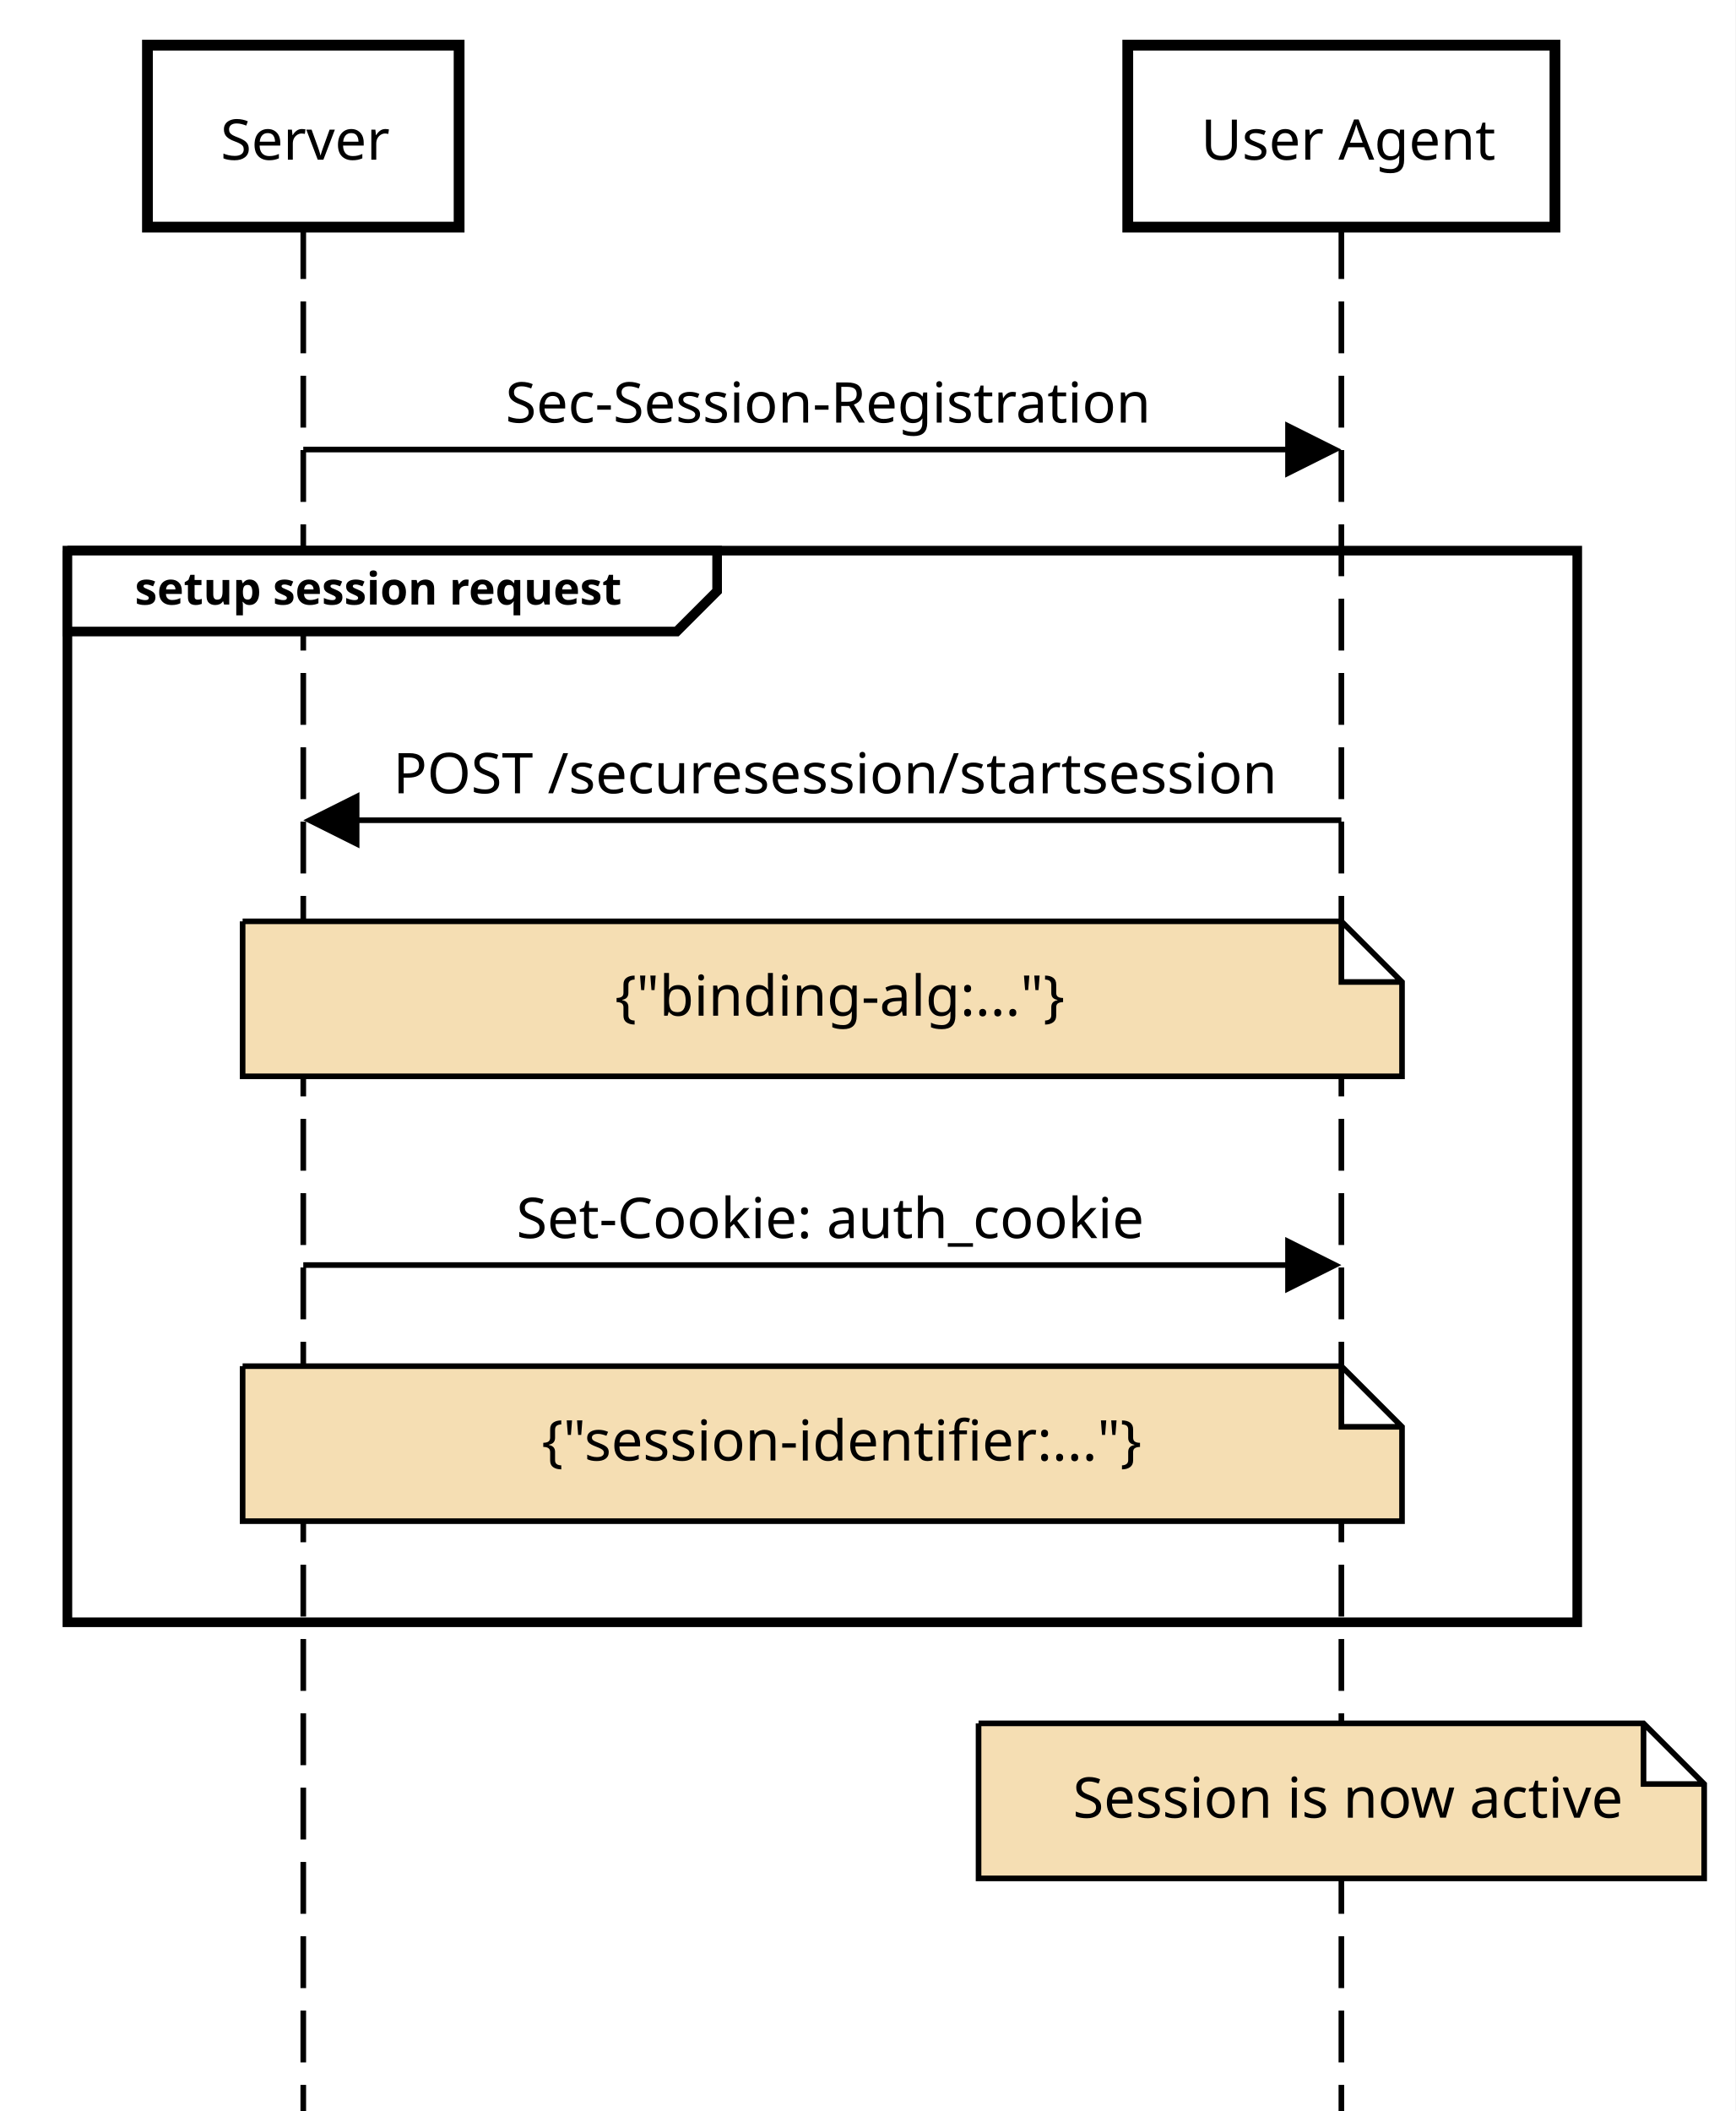
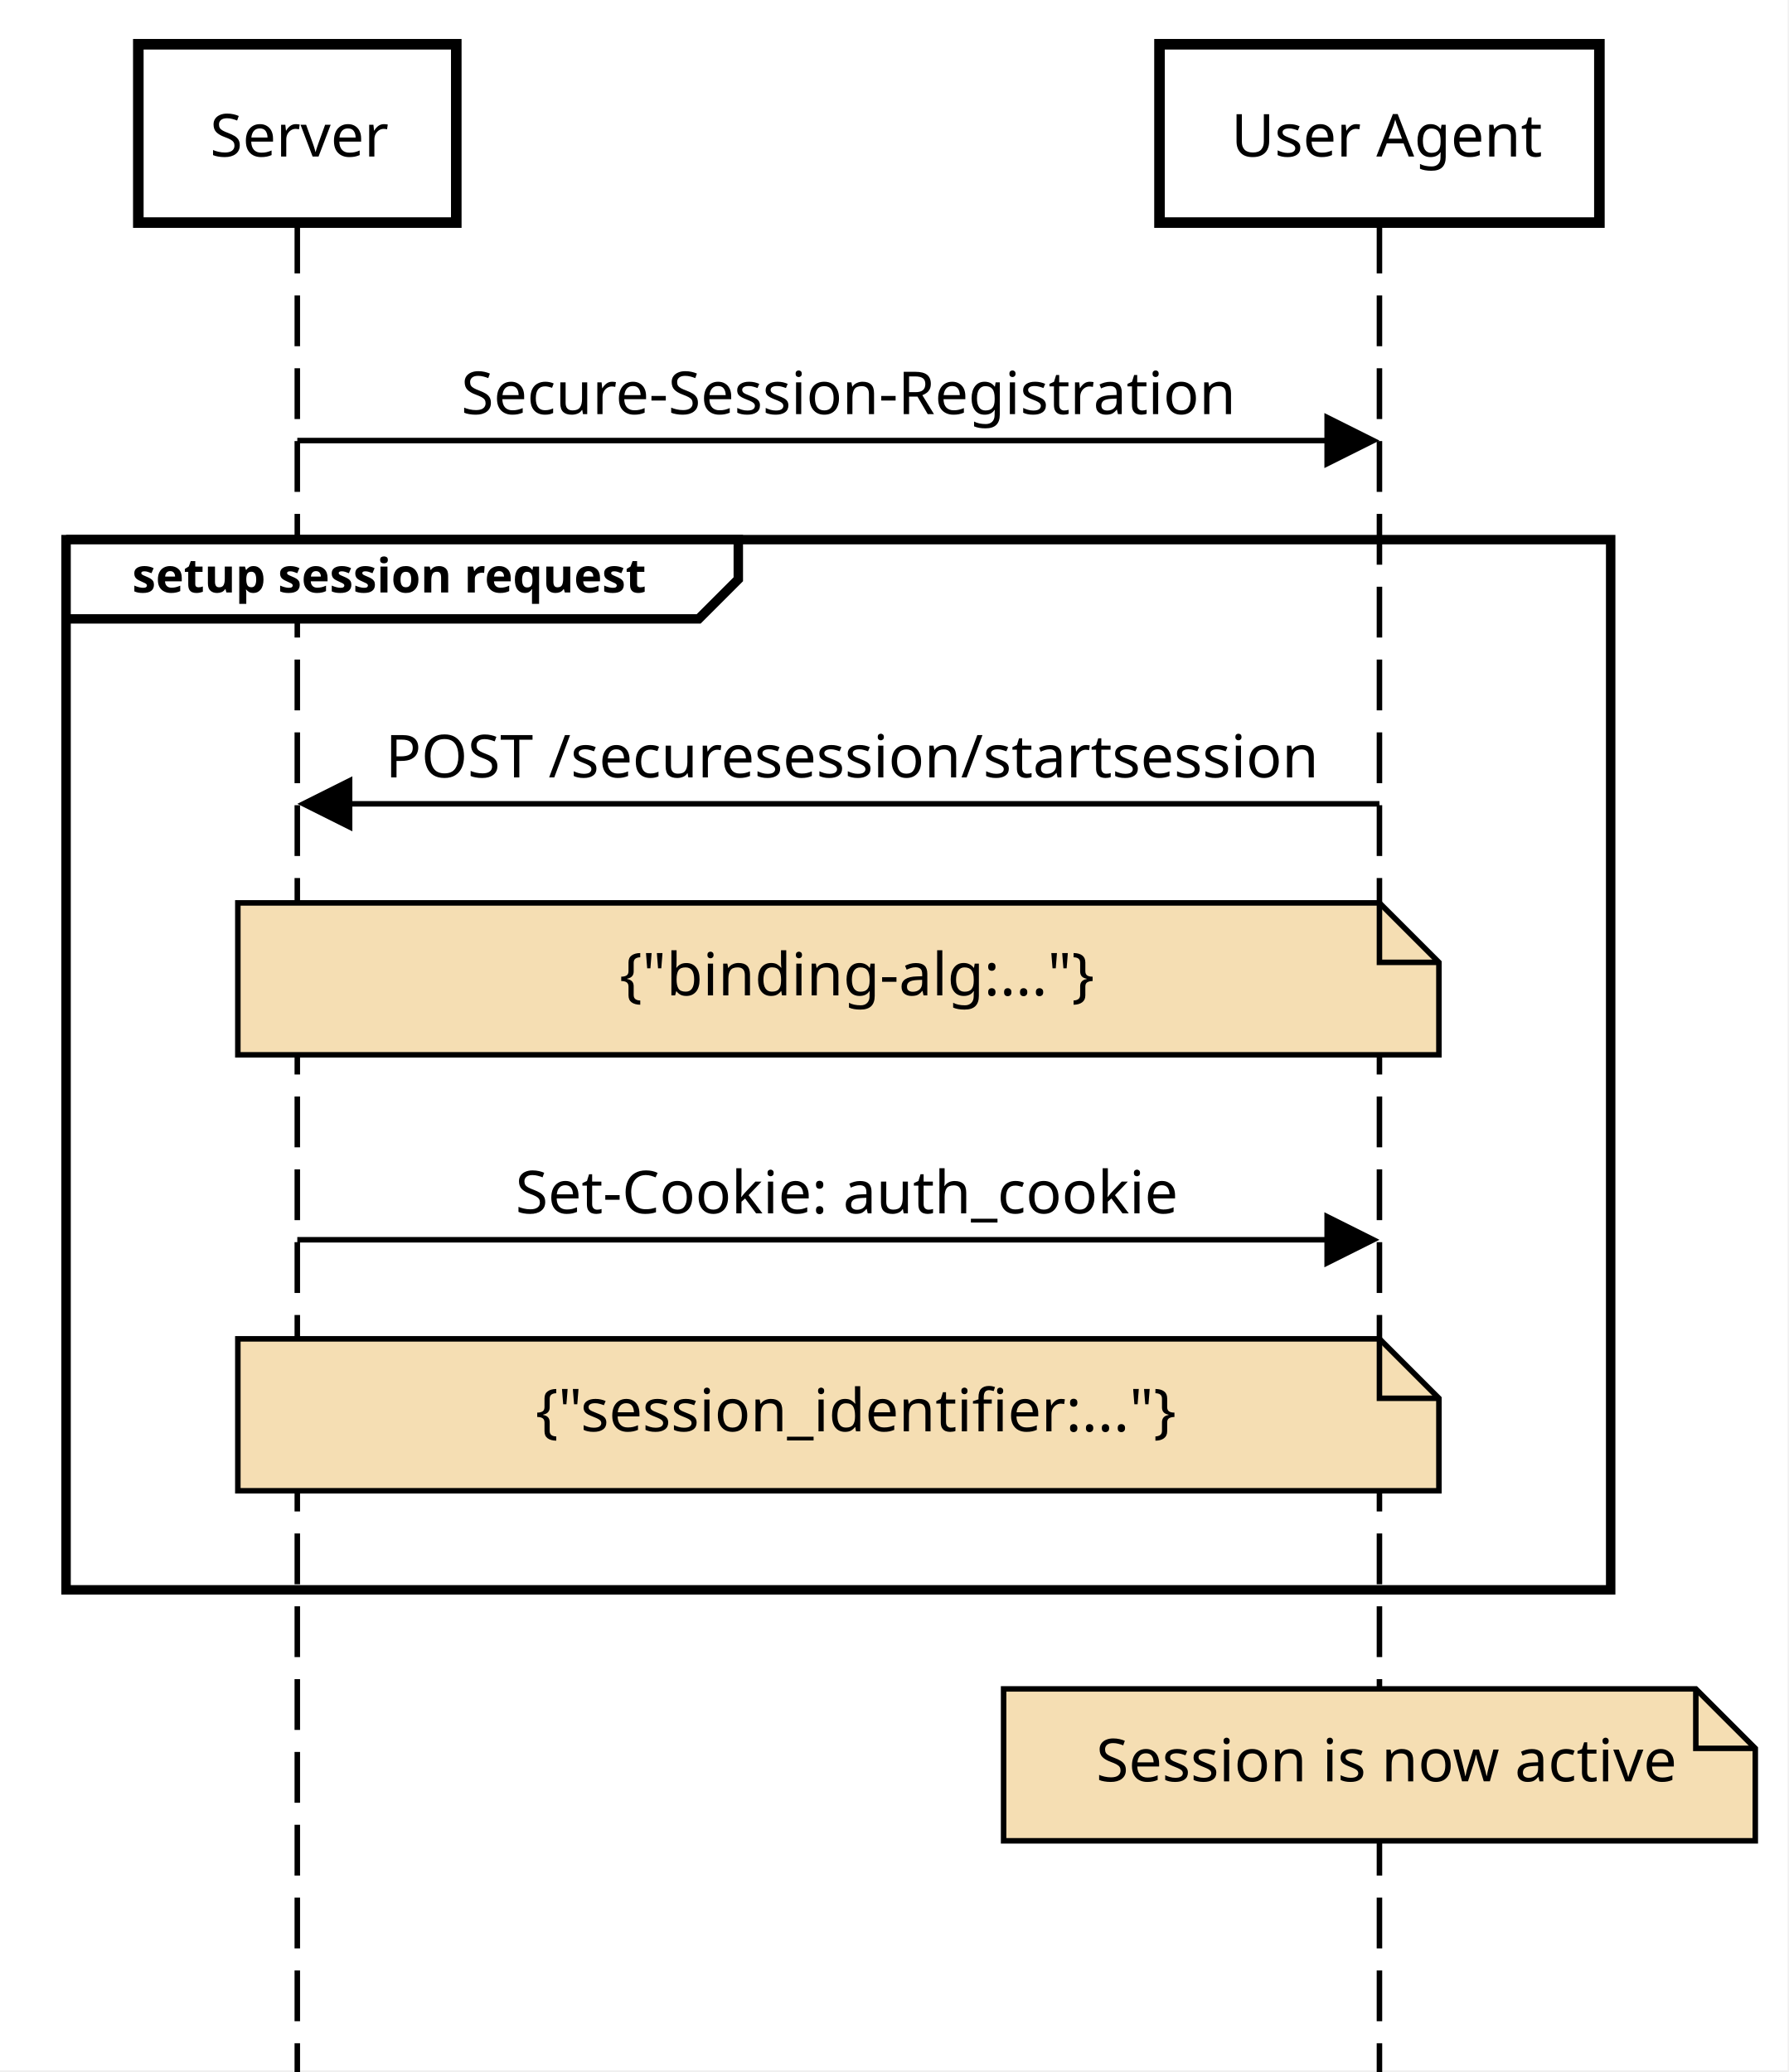
- <svg xmlns="http://www.w3.org/2000/svg" version="1.1" width="453" height="551">
+ <svg xmlns="http://www.w3.org/2000/svg" version="1.1" width="442.165" height="512.435">
  <defs />
  <g>
    <g />
    <g />
    <g />
    <g />
    <g />
    <g />
+     <g />
+     <g />
+     <g />
+     <g />
+     <g />
+     <g />
+     <g />
+     <g />
+     <g />
+     <g />
+     <g />
+     <g />
+     <g />
+     <g />
+     <g />
+     <g />
    <g>
-       <rect fill="white" stroke="none" x="0" y="0" width="453" height="551" />
+       <rect fill="white" stroke="none" x="0" y="0" width="442" height="512" />
    </g>
    <g />
    <g>
-       <path fill="none" stroke="black" paint-order="fill stroke markers" d=" M 79.163 59.284 L 79.163 551.853" stroke-miterlimit="10" stroke-width="1.466" stroke-dasharray="13.532,5.864" />
-       <path fill="none" stroke="black" paint-order="fill stroke markers" d=" M 350.133 59.284 L 350.133 551.853" stroke-miterlimit="10" stroke-width="1.466" stroke-dasharray="13.532,5.864" />
+       <path fill="none" stroke="black" paint-order="fill stroke markers" d=" M 73.508 55.05 L 73.508 512.435" stroke-miterlimit="10" stroke-width="1.361" stroke-dasharray="12.566,5.445" />
+       <path fill="none" stroke="black" paint-order="fill stroke markers" d=" M 341.071 55.05 L 341.071 512.435" stroke-miterlimit="10" stroke-width="1.361" stroke-dasharray="12.566,5.445" />
    </g>
    <g>
      <path fill="none" stroke="none" />
      <g>
-         <path fill="white" stroke="black" paint-order="fill stroke markers" d=" M 38.487 11.786 L 119.839 11.786 L 119.839 59.284 L 38.487 59.284 L 38.487 11.786 Z" stroke-miterlimit="10" stroke-width="2.815" stroke-dasharray="" />
+         <path fill="white" stroke="black" paint-order="fill stroke markers" d=" M 34.201 10.945 L 112.816 10.945 L 112.816 55.05 L 34.201 55.05 L 34.201 10.945 Z" stroke-miterlimit="10" stroke-width="2.614" stroke-dasharray="" />
      </g>
      <g>
        <g />
-         <text fill="black" stroke="none" font-family="sans-serif" font-size="11pt" font-style="normal" font-weight="normal" text-decoration="normal" x="57.574" y="41.692" text-anchor="start" dominant-baseline="alphabetic" xml:space="preserve">Server</text>
+         <text fill="black" stroke="none" font-family="sans-serif" font-size="11pt" font-style="normal" font-weight="normal" text-decoration="normal" x="51.925" y="38.714" text-anchor="start" dominant-baseline="alphabetic" xml:space="preserve">Server</text>
      </g>
      <path fill="none" stroke="none" />
      <g>
-         <path fill="white" stroke="black" paint-order="fill stroke markers" d=" M 294.378 11.786 L 405.888 11.786 L 405.888 59.284 L 294.378 59.284 L 294.378 11.786 Z" stroke-miterlimit="10" stroke-width="2.815" stroke-dasharray="" />
+         <path fill="white" stroke="black" paint-order="fill stroke markers" d=" M 286.688 10.945 L 395.453 10.945 L 395.453 55.05 L 286.688 55.05 L 286.688 10.945 Z" stroke-miterlimit="10" stroke-width="2.614" stroke-dasharray="" />
      </g>
      <g>
        <g />
-         <text fill="black" stroke="none" font-family="sans-serif" font-size="11pt" font-style="normal" font-weight="normal" text-decoration="normal" x="313.465" y="41.692" text-anchor="start" dominant-baseline="alphabetic" xml:space="preserve">User Agent</text>
+         <text fill="black" stroke="none" font-family="sans-serif" font-size="11pt" font-style="normal" font-weight="normal" text-decoration="normal" x="304.412" y="38.714" text-anchor="start" dominant-baseline="alphabetic" xml:space="preserve">User Agent</text>
      </g>
    </g>
    <g>
      <g>
-         <g>
-           <rect fill="white" stroke="none" x="129.307" y="94.468" width="170.682" height="22.869" />
-         </g>
-         <text fill="black" stroke="none" font-family="sans-serif" font-size="11pt" font-style="normal" font-weight="normal" text-decoration="normal" x="131.946" y="110.3" text-anchor="start" dominant-baseline="alphabetic" xml:space="preserve">Sec-Session-Registration</text>
+         <rect fill="white" stroke="none" x="111.567" y="87.72" width="191.446" height="21.236" />
+         <text fill="black" stroke="none" font-family="sans-serif" font-size="11pt" font-style="normal" font-weight="normal" text-decoration="normal" x="114.017" y="102.422" text-anchor="start" dominant-baseline="alphabetic" xml:space="preserve">Secure-Session-Registration</text>
      </g>
      <g>
-         <path fill="none" stroke="black" paint-order="fill stroke markers" d=" M 79.163 117.337 L 335.649 117.337" stroke-miterlimit="10" stroke-width="1.466" stroke-dasharray="" />
-         <g transform="translate(350.1329,117.337) translate(-350.1329,-117.337)">
-           <path fill="black" stroke="none" paint-order="stroke fill markers" d=" M 335.473 110.007 L 350.133 117.337 L 335.473 124.667 Z" />
+         <path fill="none" stroke="black" paint-order="fill stroke markers" d=" M 73.508 108.956 L 327.621 108.956" stroke-miterlimit="10" stroke-width="1.361" />
+         <g transform="translate(341.0706,108.9558) translate(-341.0706,-108.9558)">
+           <path fill="black" stroke="none" paint-order="stroke fill markers" d=" M 327.458 102.149 L 341.071 108.956 L 327.458 115.762 Z" />
        </g>
      </g>
      <g>
-         <g>
-           <rect fill="white" stroke="none" x="99.98" y="191.222" width="229.336" height="22.869" />
-         </g>
-         <text fill="black" stroke="none" font-family="sans-serif" font-size="11pt" font-style="normal" font-weight="normal" text-decoration="normal" x="102.619" y="207.055" text-anchor="start" dominant-baseline="alphabetic" xml:space="preserve">POST /securesession/startsession</text>
+         <rect fill="white" stroke="none" x="92.838" y="177.564" width="228.902" height="21.236" />
+         <text fill="black" stroke="none" font-family="sans-serif" font-size="11pt" font-style="normal" font-weight="normal" text-decoration="normal" x="95.289" y="192.265" text-anchor="start" dominant-baseline="alphabetic" xml:space="preserve">POST /securesession/startsession</text>
      </g>
      <g>
-         <path fill="none" stroke="black" paint-order="fill stroke markers" d=" M 350.133 214.092 L 93.647 214.092" stroke-miterlimit="10" stroke-width="1.466" stroke-dasharray="" />
-         <g transform="translate(79.16291,214.0917) translate(-79.16291,-214.0917)">
-           <path fill="black" stroke="none" paint-order="stroke fill markers" d=" M 93.823 206.762 L 79.163 214.092 L 93.823 221.422 Z" />
+         <path fill="none" stroke="black" paint-order="fill stroke markers" d=" M 341.071 198.799 L 86.958 198.799" stroke-miterlimit="10" stroke-width="1.361" />
+         <g transform="translate(73.50841,198.7994) translate(-73.50841,-198.7994)">
+           <path fill="black" stroke="none" paint-order="stroke fill markers" d=" M 87.121 191.993 L 73.508 198.799 L 87.121 205.606 Z" />
        </g>
      </g>
-       <path fill="wheat" stroke="black" paint-order="fill stroke markers" d=" M 63.33 240.479 L 350.133 240.479 L 365.965 256.312 L 365.965 280.94 L 63.33 280.94 L 63.33 240.479 M 350.133 240.479 L 350.133 256.312 L 365.965 256.312" stroke-miterlimit="10" stroke-width="1.466" stroke-dasharray="" />
+       <path fill="wheat" stroke="black" paint-order="fill stroke markers" d=" M 58.807 223.302 L 341.071 223.302 L 355.772 238.004 L 355.772 260.873 L 58.807 260.873 Z" stroke-miterlimit="10" stroke-width="1.361" stroke-dasharray="" />
+       <path fill="none" stroke="black" paint-order="fill stroke markers" d=" M 341.071 223.302 L 341.071 238.004 L 355.772 238.004" stroke-miterlimit="10" stroke-width="1.361" />
      <g>
-         <text fill="black" stroke="none" font-family="sans-serif" font-size="11pt" font-style="normal" font-weight="normal" text-decoration="normal" x="160.539" y="265.108" text-anchor="start" dominant-baseline="alphabetic" xml:space="preserve">{"binding-alg:..."}</text>
+         <text fill="black" stroke="none" font-family="sans-serif" font-size="11pt" font-style="normal" font-weight="normal" text-decoration="normal" x="153.194" y="246.172" text-anchor="start" dominant-baseline="alphabetic" xml:space="preserve">{"binding-alg:..."}</text>
      </g>
      <g>
-         <g>
-           <rect fill="white" stroke="none" x="132.145" y="307.328" width="165.005" height="22.869" />
-         </g>
-         <text fill="black" stroke="none" font-family="sans-serif" font-size="11pt" font-style="normal" font-weight="normal" text-decoration="normal" x="134.784" y="323.161" text-anchor="start" dominant-baseline="alphabetic" xml:space="preserve">Set-Cookie: auth_cookie</text>
+         <rect fill="white" stroke="none" x="124.996" y="285.376" width="164.588" height="21.236" />
+         <text fill="black" stroke="none" font-family="sans-serif" font-size="11pt" font-style="normal" font-weight="normal" text-decoration="normal" x="127.446" y="300.078" text-anchor="start" dominant-baseline="alphabetic" xml:space="preserve">Set-Cookie: auth_cookie</text>
      </g>
      <g>
-         <path fill="none" stroke="black" paint-order="fill stroke markers" d=" M 79.163 330.197 L 335.649 330.197" stroke-miterlimit="10" stroke-width="1.466" stroke-dasharray="" />
-         <g transform="translate(350.1329,330.1973) translate(-350.1329,-330.1973)">
-           <path fill="black" stroke="none" paint-order="stroke fill markers" d=" M 335.473 322.867 L 350.133 330.197 L 335.473 337.527 Z" />
+         <path fill="none" stroke="black" paint-order="fill stroke markers" d=" M 73.508 306.612 L 327.621 306.612" stroke-miterlimit="10" stroke-width="1.361" />
+         <g transform="translate(341.0706,306.6118) translate(-341.0706,-306.6118)">
+           <path fill="black" stroke="none" paint-order="stroke fill markers" d=" M 327.458 299.805 L 341.071 306.612 L 327.458 313.418 Z" />
        </g>
      </g>
-       <path fill="wheat" stroke="black" paint-order="fill stroke markers" d=" M 63.33 356.585 L 350.133 356.585 L 365.965 372.418 L 365.965 397.046 L 63.33 397.046 L 63.33 356.585 M 350.133 356.585 L 350.133 372.418 L 365.965 372.418" stroke-miterlimit="10" stroke-width="1.466" stroke-dasharray="" />
+       <path fill="wheat" stroke="black" paint-order="fill stroke markers" d=" M 58.807 331.115 L 341.071 331.115 L 355.772 345.816 L 355.772 368.686 L 58.807 368.686 Z" stroke-miterlimit="10" stroke-width="1.361" />
+       <path fill="none" stroke="black" paint-order="fill stroke markers" d=" M 341.071 331.115 L 341.071 345.816 L 355.772 345.816" stroke-miterlimit="10" stroke-width="1.361" />
      <g>
-         <text fill="black" stroke="none" font-family="sans-serif" font-size="11pt" font-style="normal" font-weight="normal" text-decoration="normal" x="141.402" y="381.213" text-anchor="start" dominant-baseline="alphabetic" xml:space="preserve">{"session-identifier:..."}</text>
+         <text fill="black" stroke="none" font-family="sans-serif" font-size="11pt" font-style="normal" font-weight="normal" text-decoration="normal" x="132.427" y="353.984" text-anchor="start" dominant-baseline="alphabetic" xml:space="preserve">{"session_identifier:..."}</text>
      </g>
-       <path fill="wheat" stroke="black" paint-order="fill stroke markers" d=" M 255.429 449.821 L 429.004 449.821 L 444.836 465.654 L 444.836 490.282 L 255.429 490.282 L 255.429 449.821 M 429.004 449.821 L 429.004 465.654 L 444.836 465.654" stroke-miterlimit="10" stroke-width="1.466" stroke-dasharray="" />
+       <path fill="wheat" stroke="black" paint-order="fill stroke markers" d=" M 248.144 417.691 L 419.295 417.691 L 433.997 432.393 L 433.997 455.262 L 248.144 455.262 Z" stroke-miterlimit="10" stroke-width="1.361" />
+       <path fill="none" stroke="black" paint-order="fill stroke markers" d=" M 419.295 417.691 L 419.295 432.393 L 433.997 432.393" stroke-miterlimit="10" stroke-width="1.361" />
      <g>
-         <text fill="black" stroke="none" font-family="sans-serif" font-size="11pt" font-style="normal" font-weight="normal" text-decoration="normal" x="280.058" y="474.45" text-anchor="start" dominant-baseline="alphabetic" xml:space="preserve">Session is now active</text>
+         <text fill="black" stroke="none" font-family="sans-serif" font-size="11pt" font-style="normal" font-weight="normal" text-decoration="normal" x="271.013" y="440.56" text-anchor="start" dominant-baseline="alphabetic" xml:space="preserve">Session is now active</text>
      </g>
      <g>
        <g />
-         <path fill="none" stroke="black" paint-order="fill stroke markers" d=" M 17.592 143.725 L 411.704 143.725 L 411.704 423.434 L 17.592 423.434 L 17.592 143.725 Z" stroke-miterlimit="10" stroke-width="2.513" stroke-dasharray="" />
-         <path fill="white" stroke="black" paint-order="fill stroke markers" d=" M 17.592 143.725 L 17.592 164.835 L 176.633 164.835 L 187.188 154.28 L 187.188 143.725 L 17.592 143.725" stroke-miterlimit="10" stroke-width="2.513" stroke-dasharray="" />
-         <text fill="black" stroke="none" font-family="sans-serif" font-size="8.8pt" font-style="normal" font-weight="bold" text-decoration="normal" x="35.184" y="157.798" text-anchor="start" dominant-baseline="alphabetic" xml:space="preserve">setup session request</text>
+         <path fill="none" stroke="black" paint-order="fill stroke markers" d=" M 16.335 133.459 L 398.244 133.459 L 398.244 393.188 L 16.335 393.188 L 16.335 133.459 Z" stroke-miterlimit="10" stroke-width="2.334" />
+         <path fill="white" stroke="black" paint-order="fill stroke markers" d=" M 16.335 133.459 L 16.335 153.061 L 172.745 153.061 L 182.546 143.26 L 182.546 133.459 L 16.335 133.459" stroke-miterlimit="10" stroke-width="2.334" />
+         <text fill="black" stroke="none" font-family="sans-serif" font-size="8.8pt" font-style="normal" font-weight="bold" text-decoration="normal" x="32.67" y="146.527" text-anchor="start" dominant-baseline="alphabetic" xml:space="preserve">setup session request</text>
      </g>
    </g>
    <g />
    <g />
  </g>
</svg>
